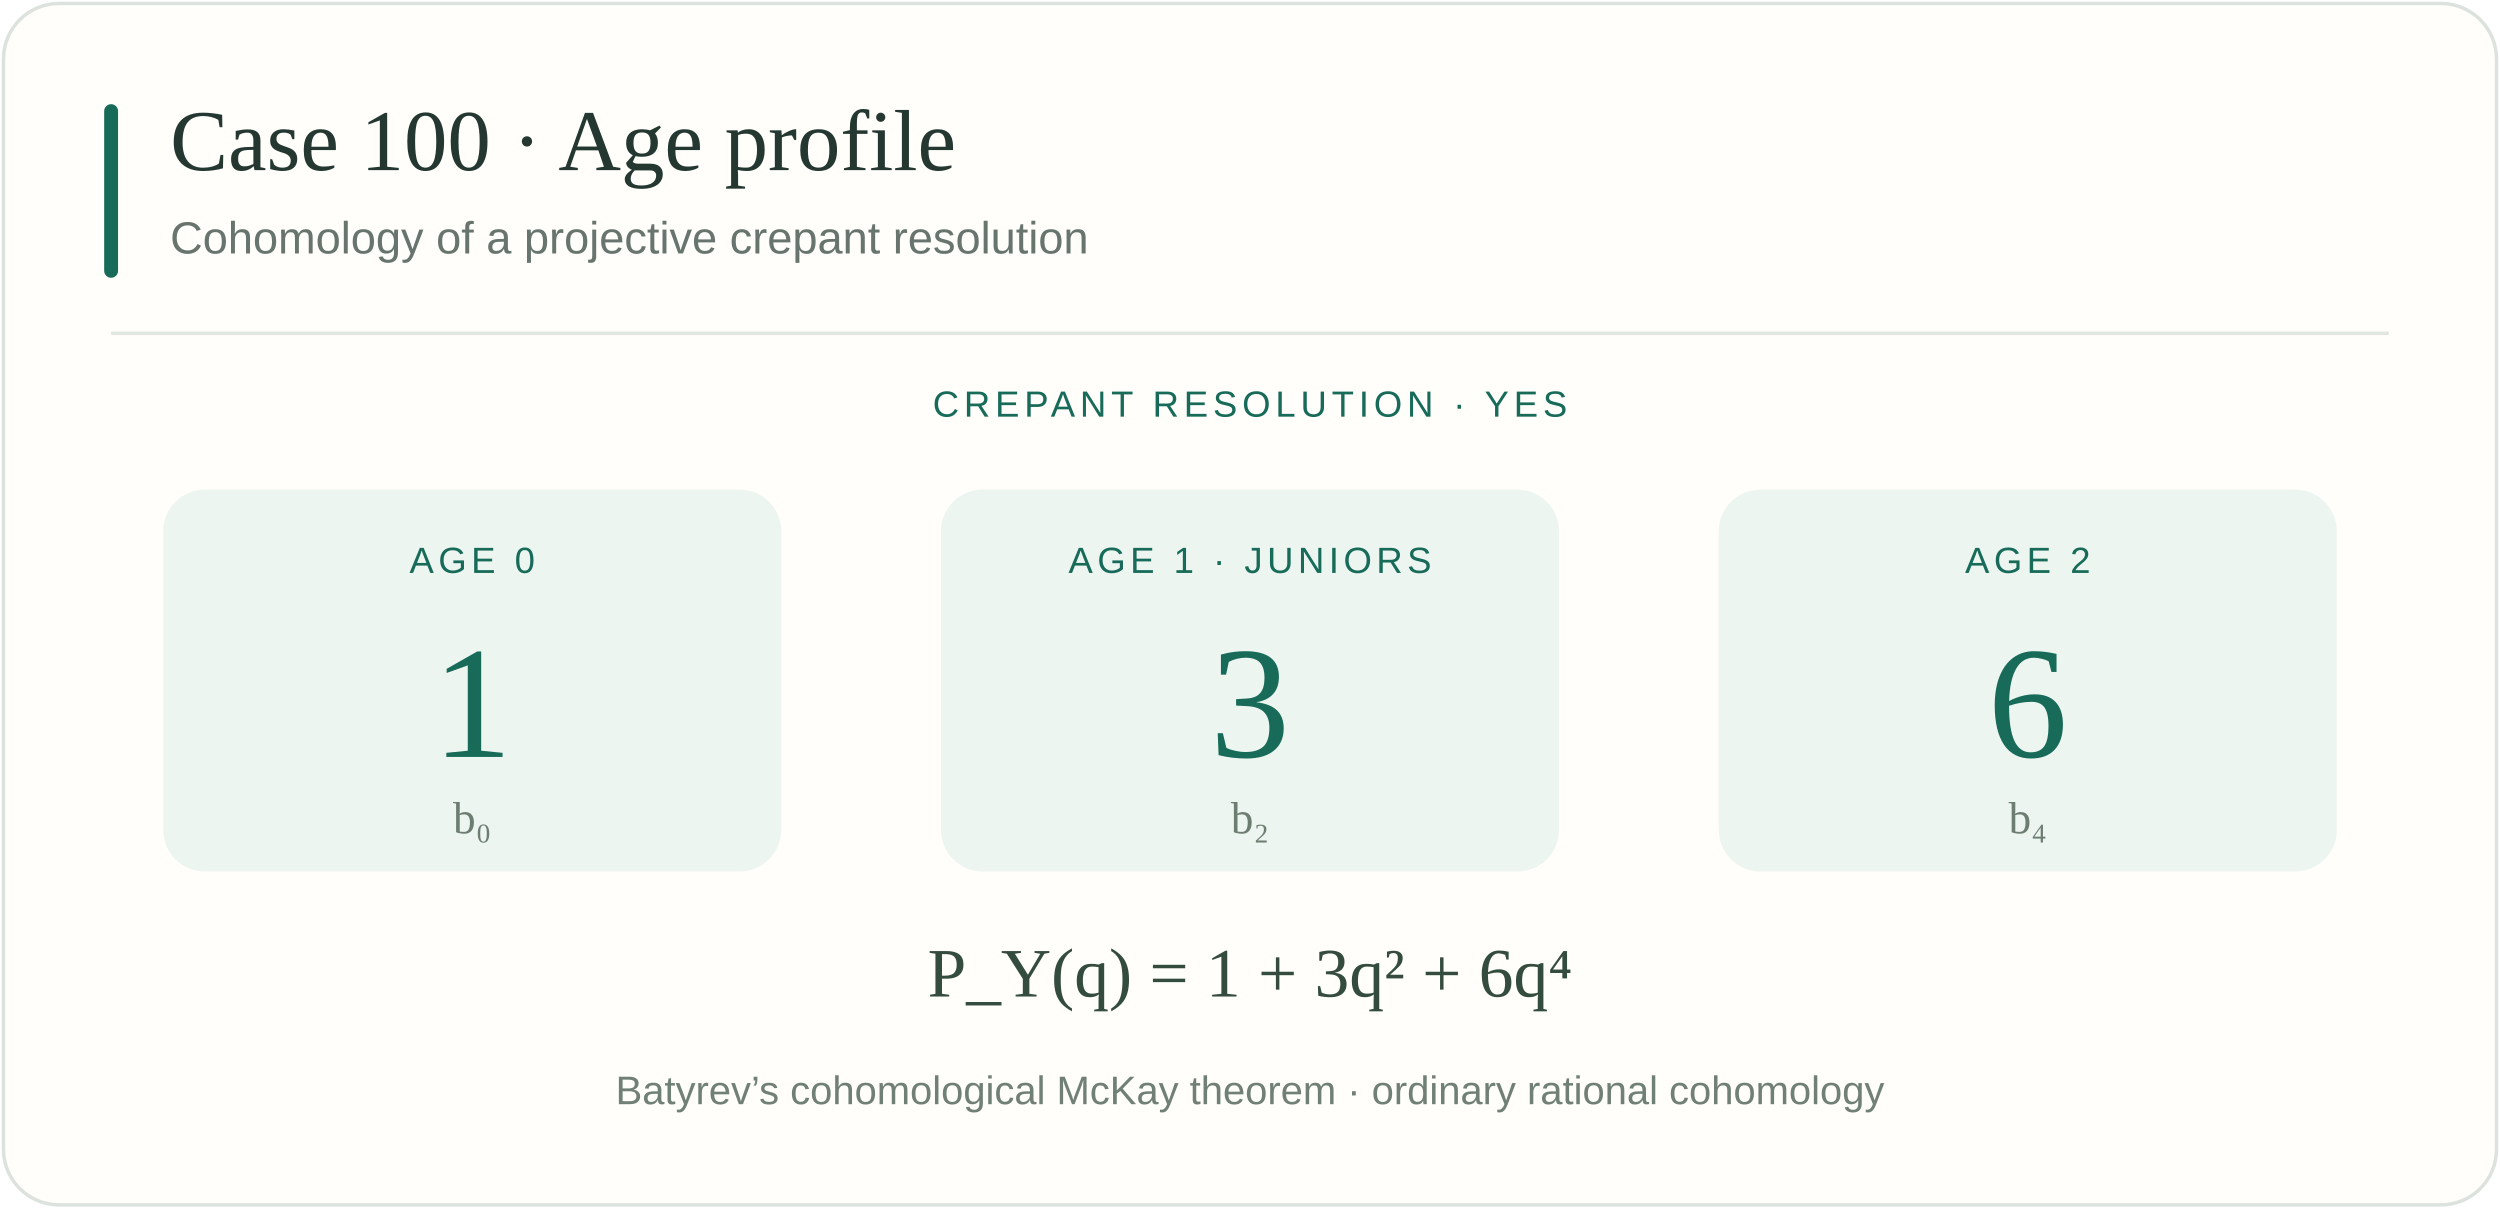
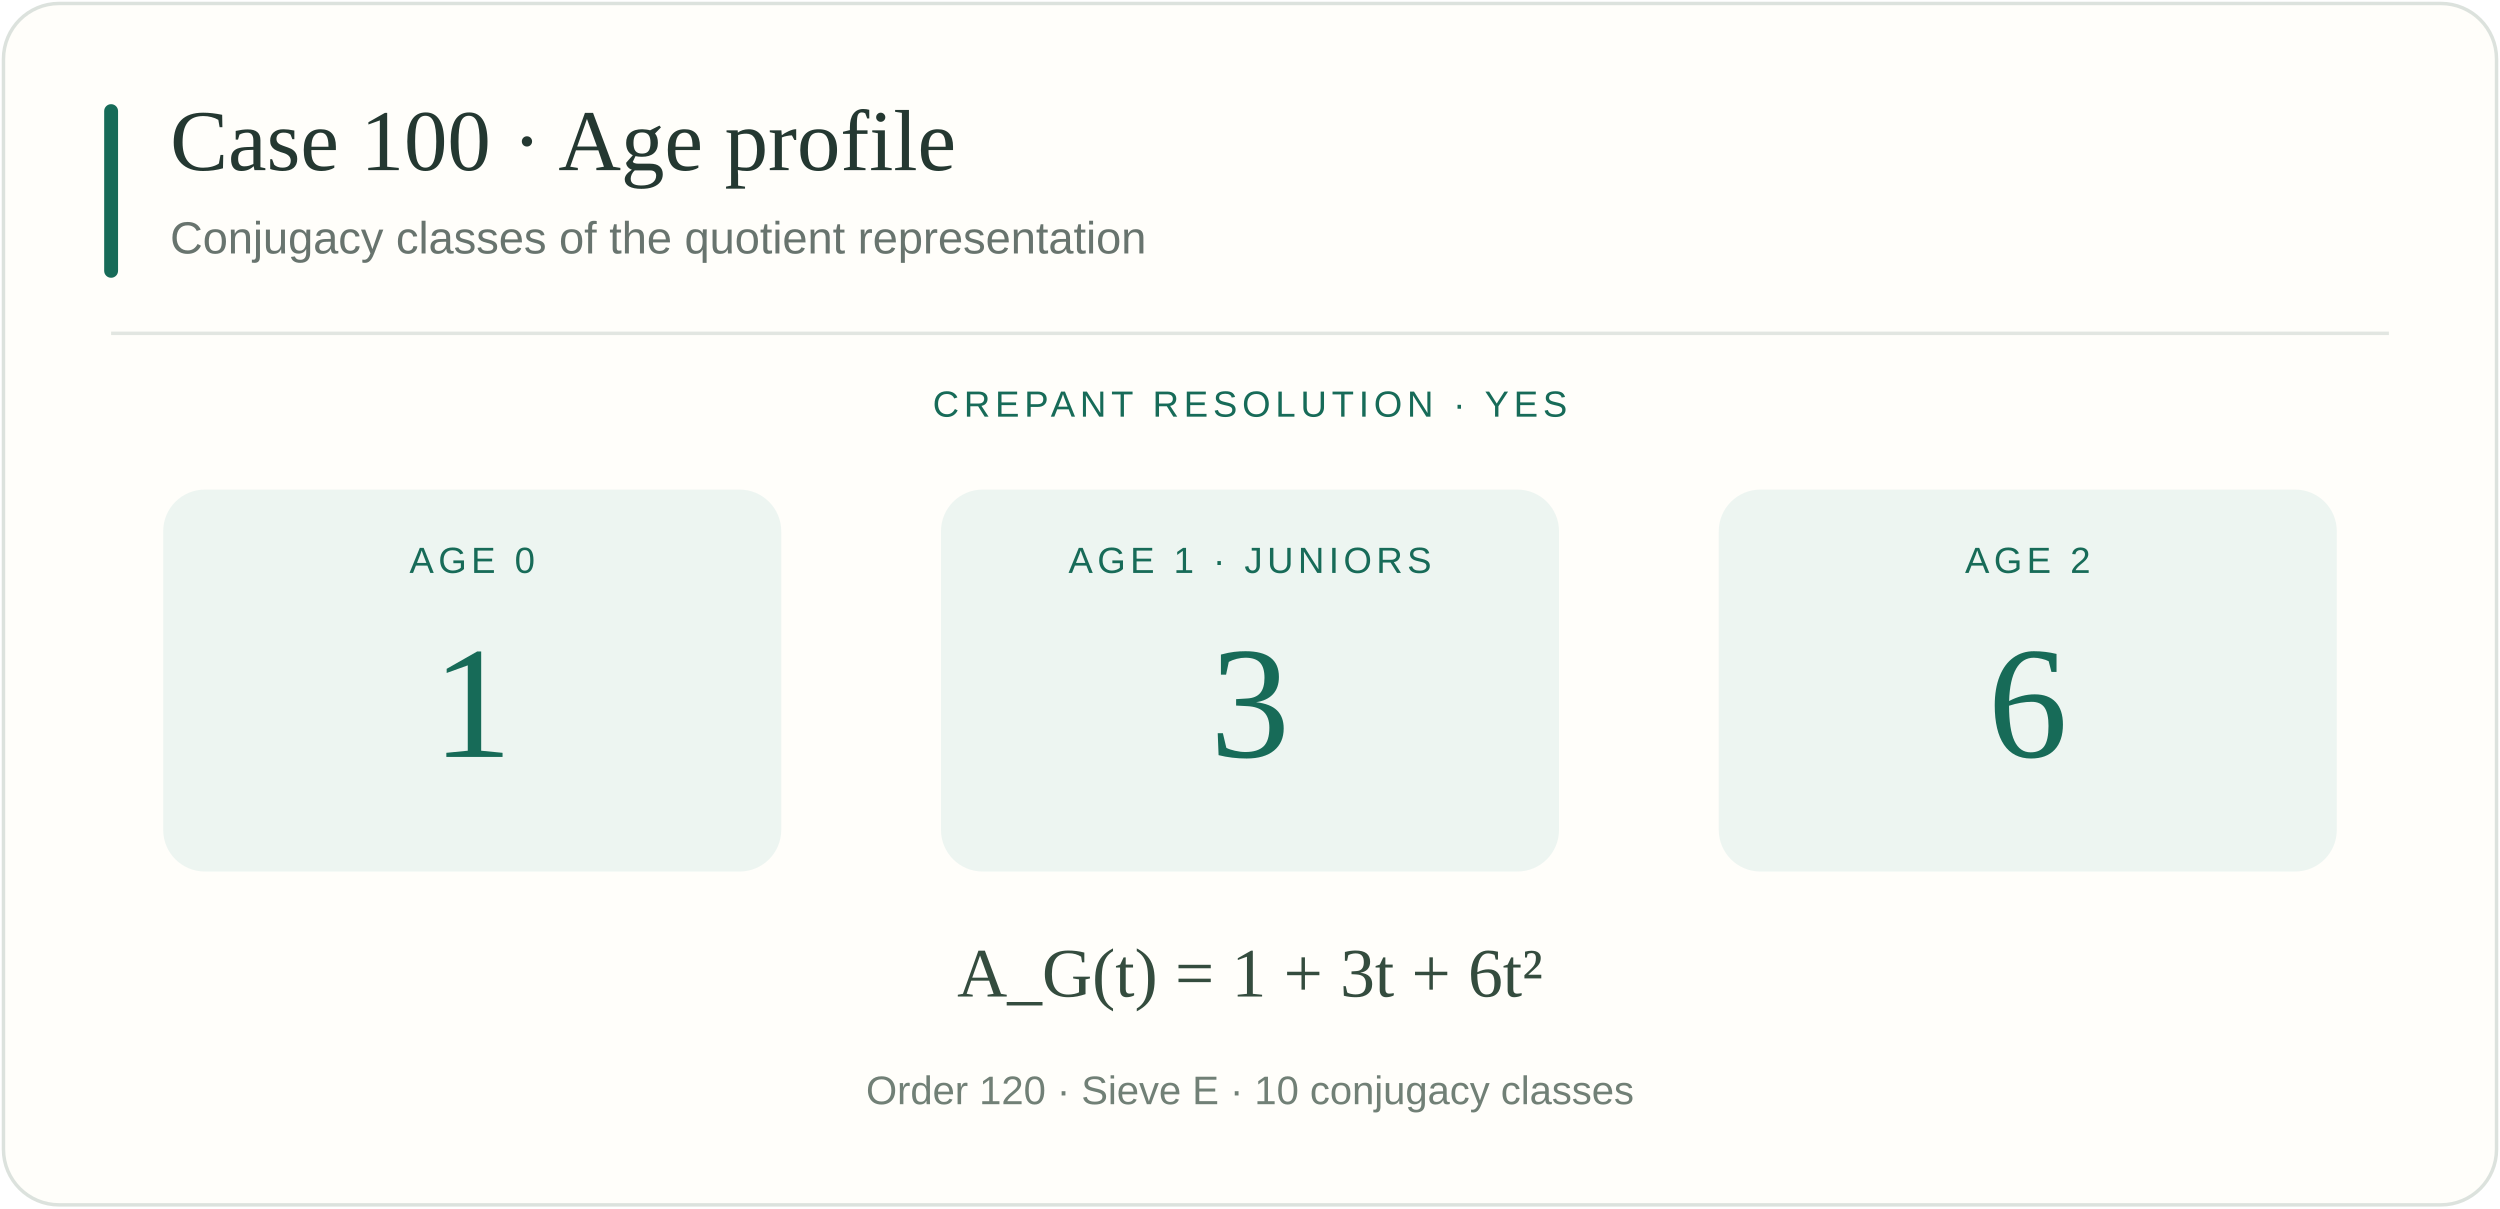
<svg xmlns="http://www.w3.org/2000/svg" width="720" height="348" viewBox="0 0 720 348" role="img" aria-labelledby="title desc" data-case="100" data-decision="YES">
  <rect x="1" y="1" width="718" height="346" rx="16" fill="#fffefa" stroke="#dce2dd" />
  <rect x="30" y="30" width="4" height="50" rx="2" fill="#176b58" />
  <text x="49" y="49" fill="#243831" font-family="Georgia,Times New Roman,serif" font-size="25">Case 100 · Age profile</text>
-   <text x="49" y="73" fill="#68746e" font-family="Arial,sans-serif" font-size="13">Cohomology of a projective crepant resolution</text>
+   <text x="49" y="73" fill="#68746e" font-family="Arial,sans-serif" font-size="13">Conjugacy classes of the quotient representation</text>
  <line x1="32" y1="96" x2="688" y2="96" stroke="#e2e6e1" />
  <text x="360" y="120" text-anchor="middle" fill="#176b58" font-family="Arial,sans-serif" font-size="10.5" letter-spacing="1.4">CREPANT RESOLUTION · YES</text>
  <rect x="47" y="141" width="178" height="110" rx="12" fill="#edf5f1" />
  <text x="136" y="165" text-anchor="middle" fill="#176b58" font-family="Arial,sans-serif" font-size="10.5" letter-spacing="1.3">AGE 0</text>
  <text data-age="0" x="136" y="218" text-anchor="middle" fill="#176b58" font-family="Georgia,Times New Roman,serif" font-size="46">1</text>
-   <text x="136" y="240" text-anchor="middle" fill="#6d7d72" font-family="Georgia,Times New Roman,serif" font-size="13">b₀</text>
  <rect x="271" y="141" width="178" height="110" rx="12" fill="#edf5f1" />
  <text x="360" y="165" text-anchor="middle" fill="#176b58" font-family="Arial,sans-serif" font-size="10.5" letter-spacing="1.3">AGE 1 · JUNIORS</text>
  <text data-age="1" x="360" y="218" text-anchor="middle" fill="#176b58" font-family="Georgia,Times New Roman,serif" font-size="46">3</text>
-   <text x="360" y="240" text-anchor="middle" fill="#6d7d72" font-family="Georgia,Times New Roman,serif" font-size="13">b₂</text>
  <rect x="495" y="141" width="178" height="110" rx="12" fill="#edf5f1" />
  <text x="584" y="165" text-anchor="middle" fill="#176b58" font-family="Arial,sans-serif" font-size="10.5" letter-spacing="1.3">AGE 2</text>
  <text data-age="2" x="584" y="218" text-anchor="middle" fill="#176b58" font-family="Georgia,Times New Roman,serif" font-size="46">6</text>
-   <text x="584" y="240" text-anchor="middle" fill="#6d7d72" font-family="Georgia,Times New Roman,serif" font-size="13">b₄</text>
-   <text x="360" y="287" text-anchor="middle" fill="#344c3e" font-family="Georgia,Times New Roman,serif" font-size="20">P_Y(q) = 1 + 3q² + 6q⁴</text>
-   <text x="360" y="318" text-anchor="middle" fill="#718076" font-family="Arial,sans-serif" font-size="11.5">Batyrev’s cohomological McKay theorem · ordinary rational cohomology</text>
+   <text x="360" y="287" text-anchor="middle" fill="#344c3e" font-family="Georgia,Times New Roman,serif" font-size="20">A_G(t) = 1 + 3t + 6t²</text>
+   <text x="360" y="318" text-anchor="middle" fill="#718076" font-family="Arial,sans-serif" font-size="11.5">Order 120 · Sieve E · 10 conjugacy classes</text>
</svg>
